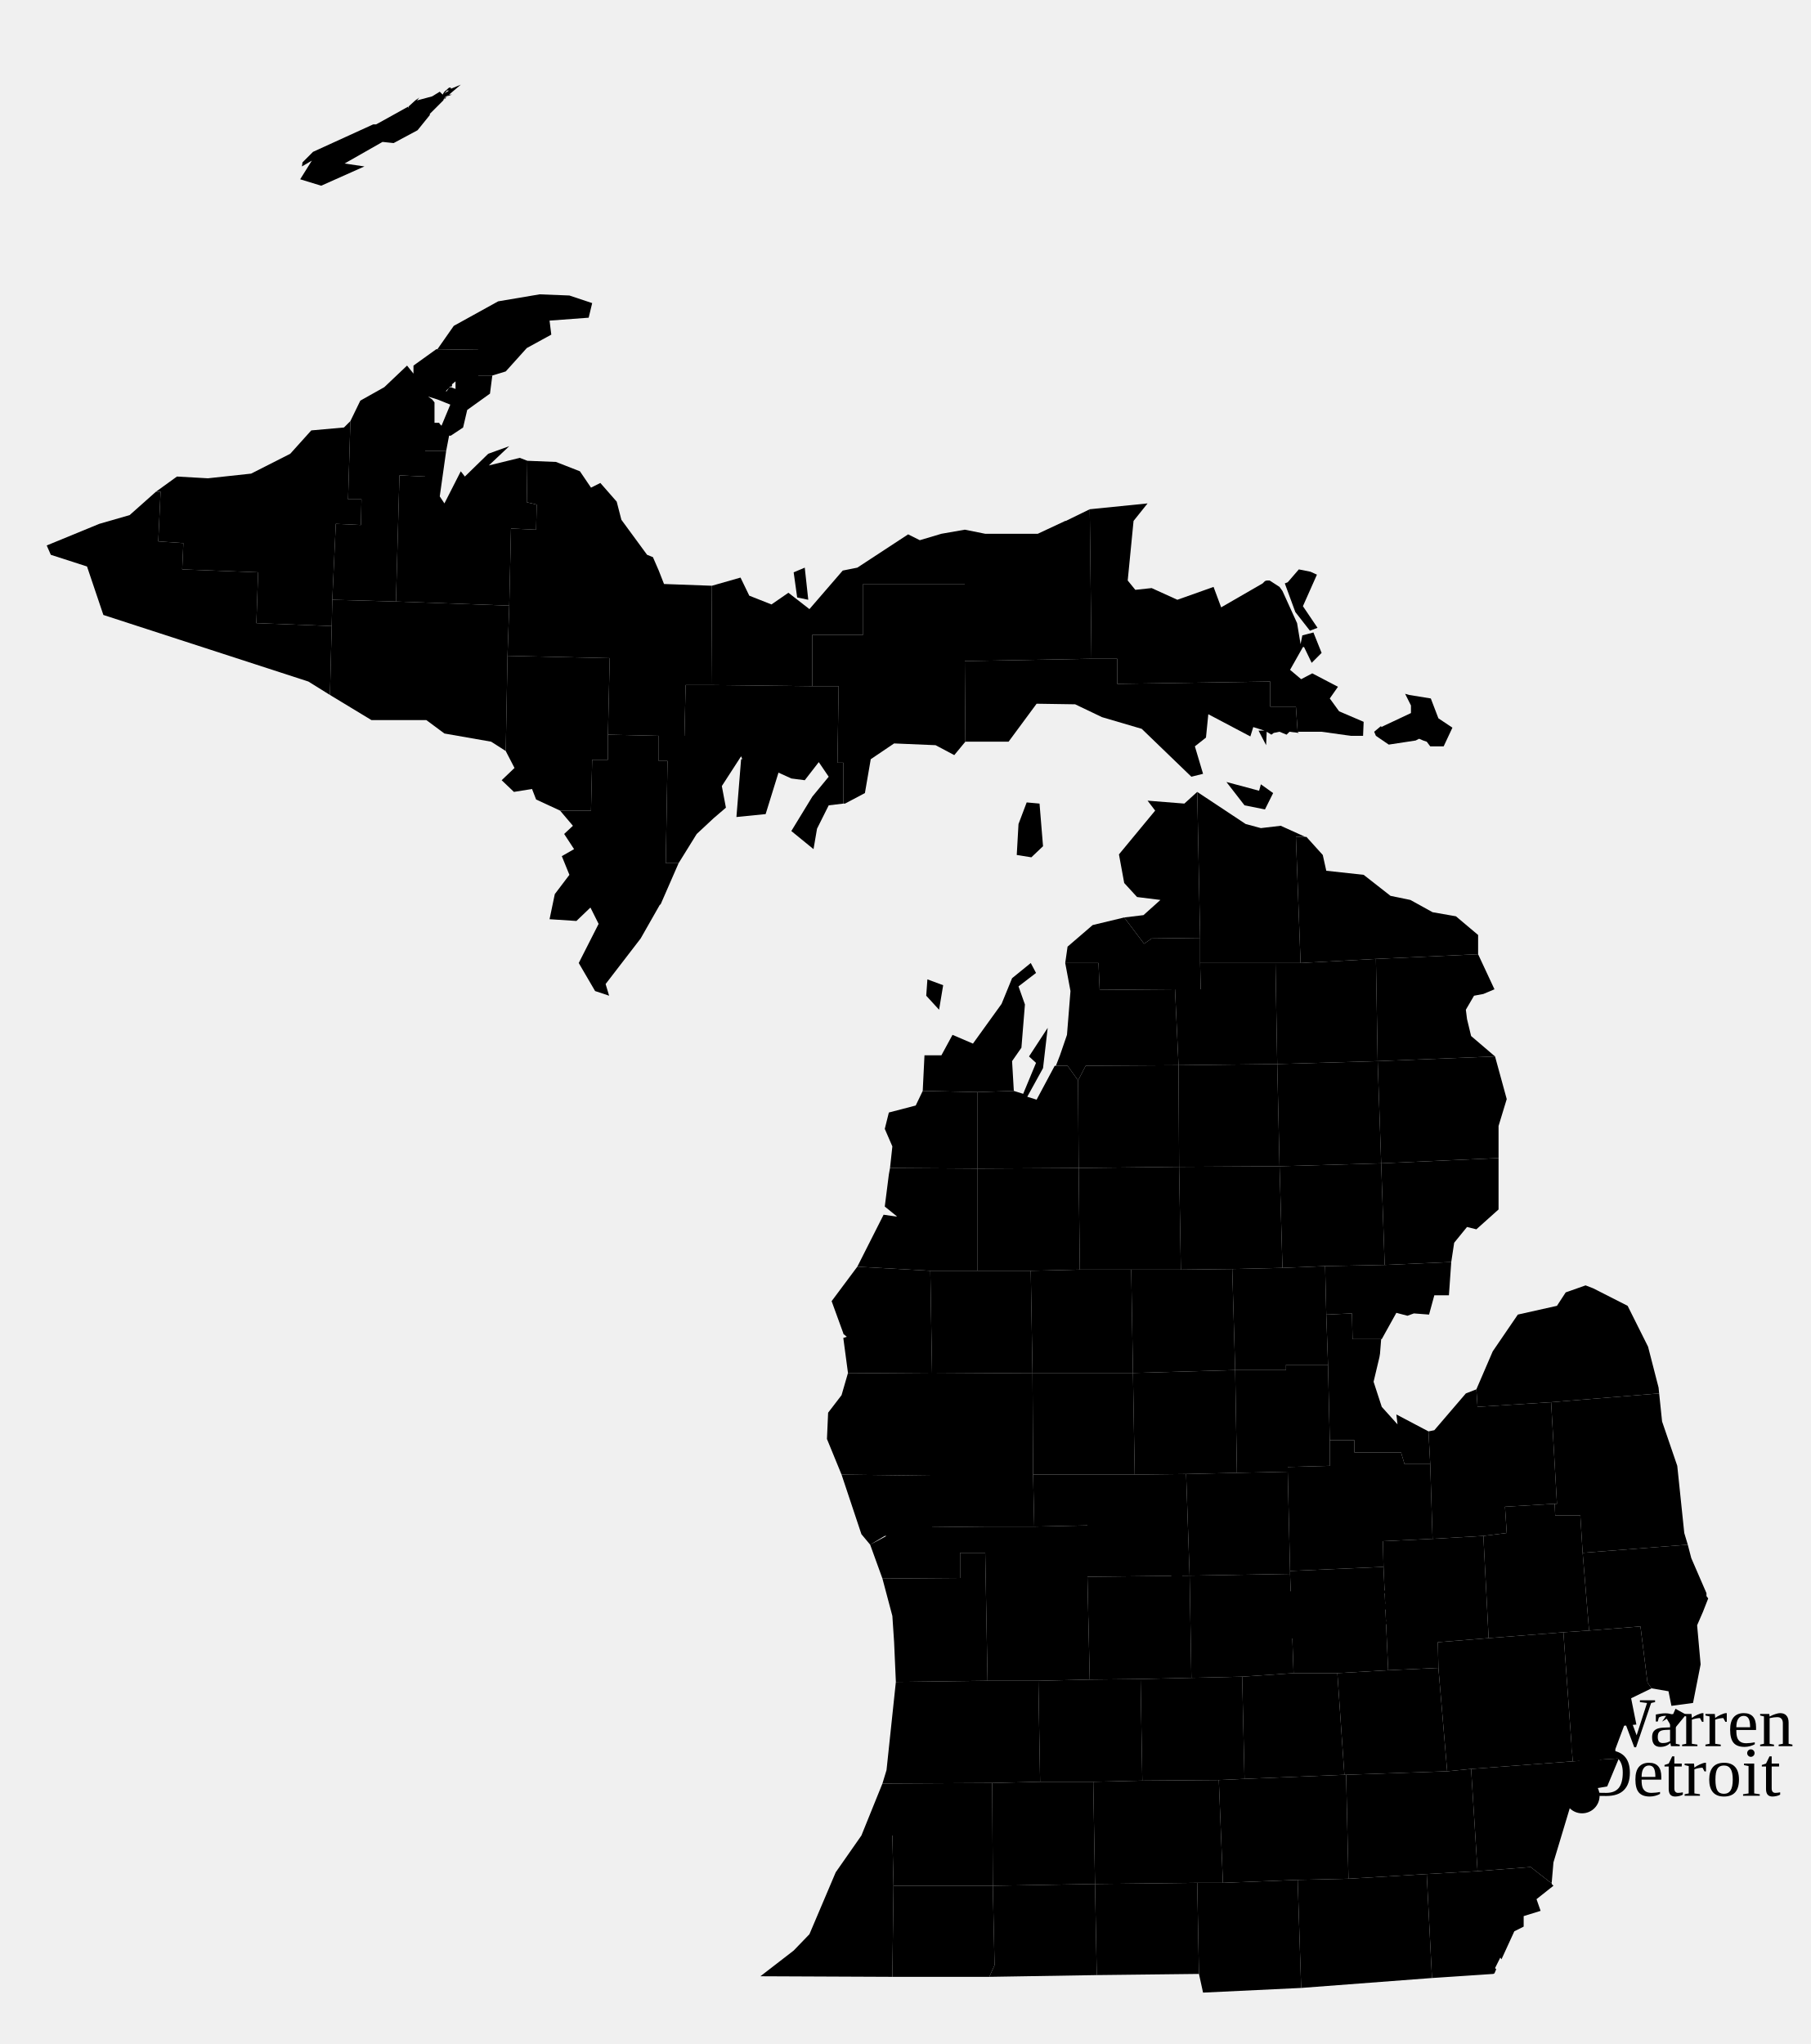
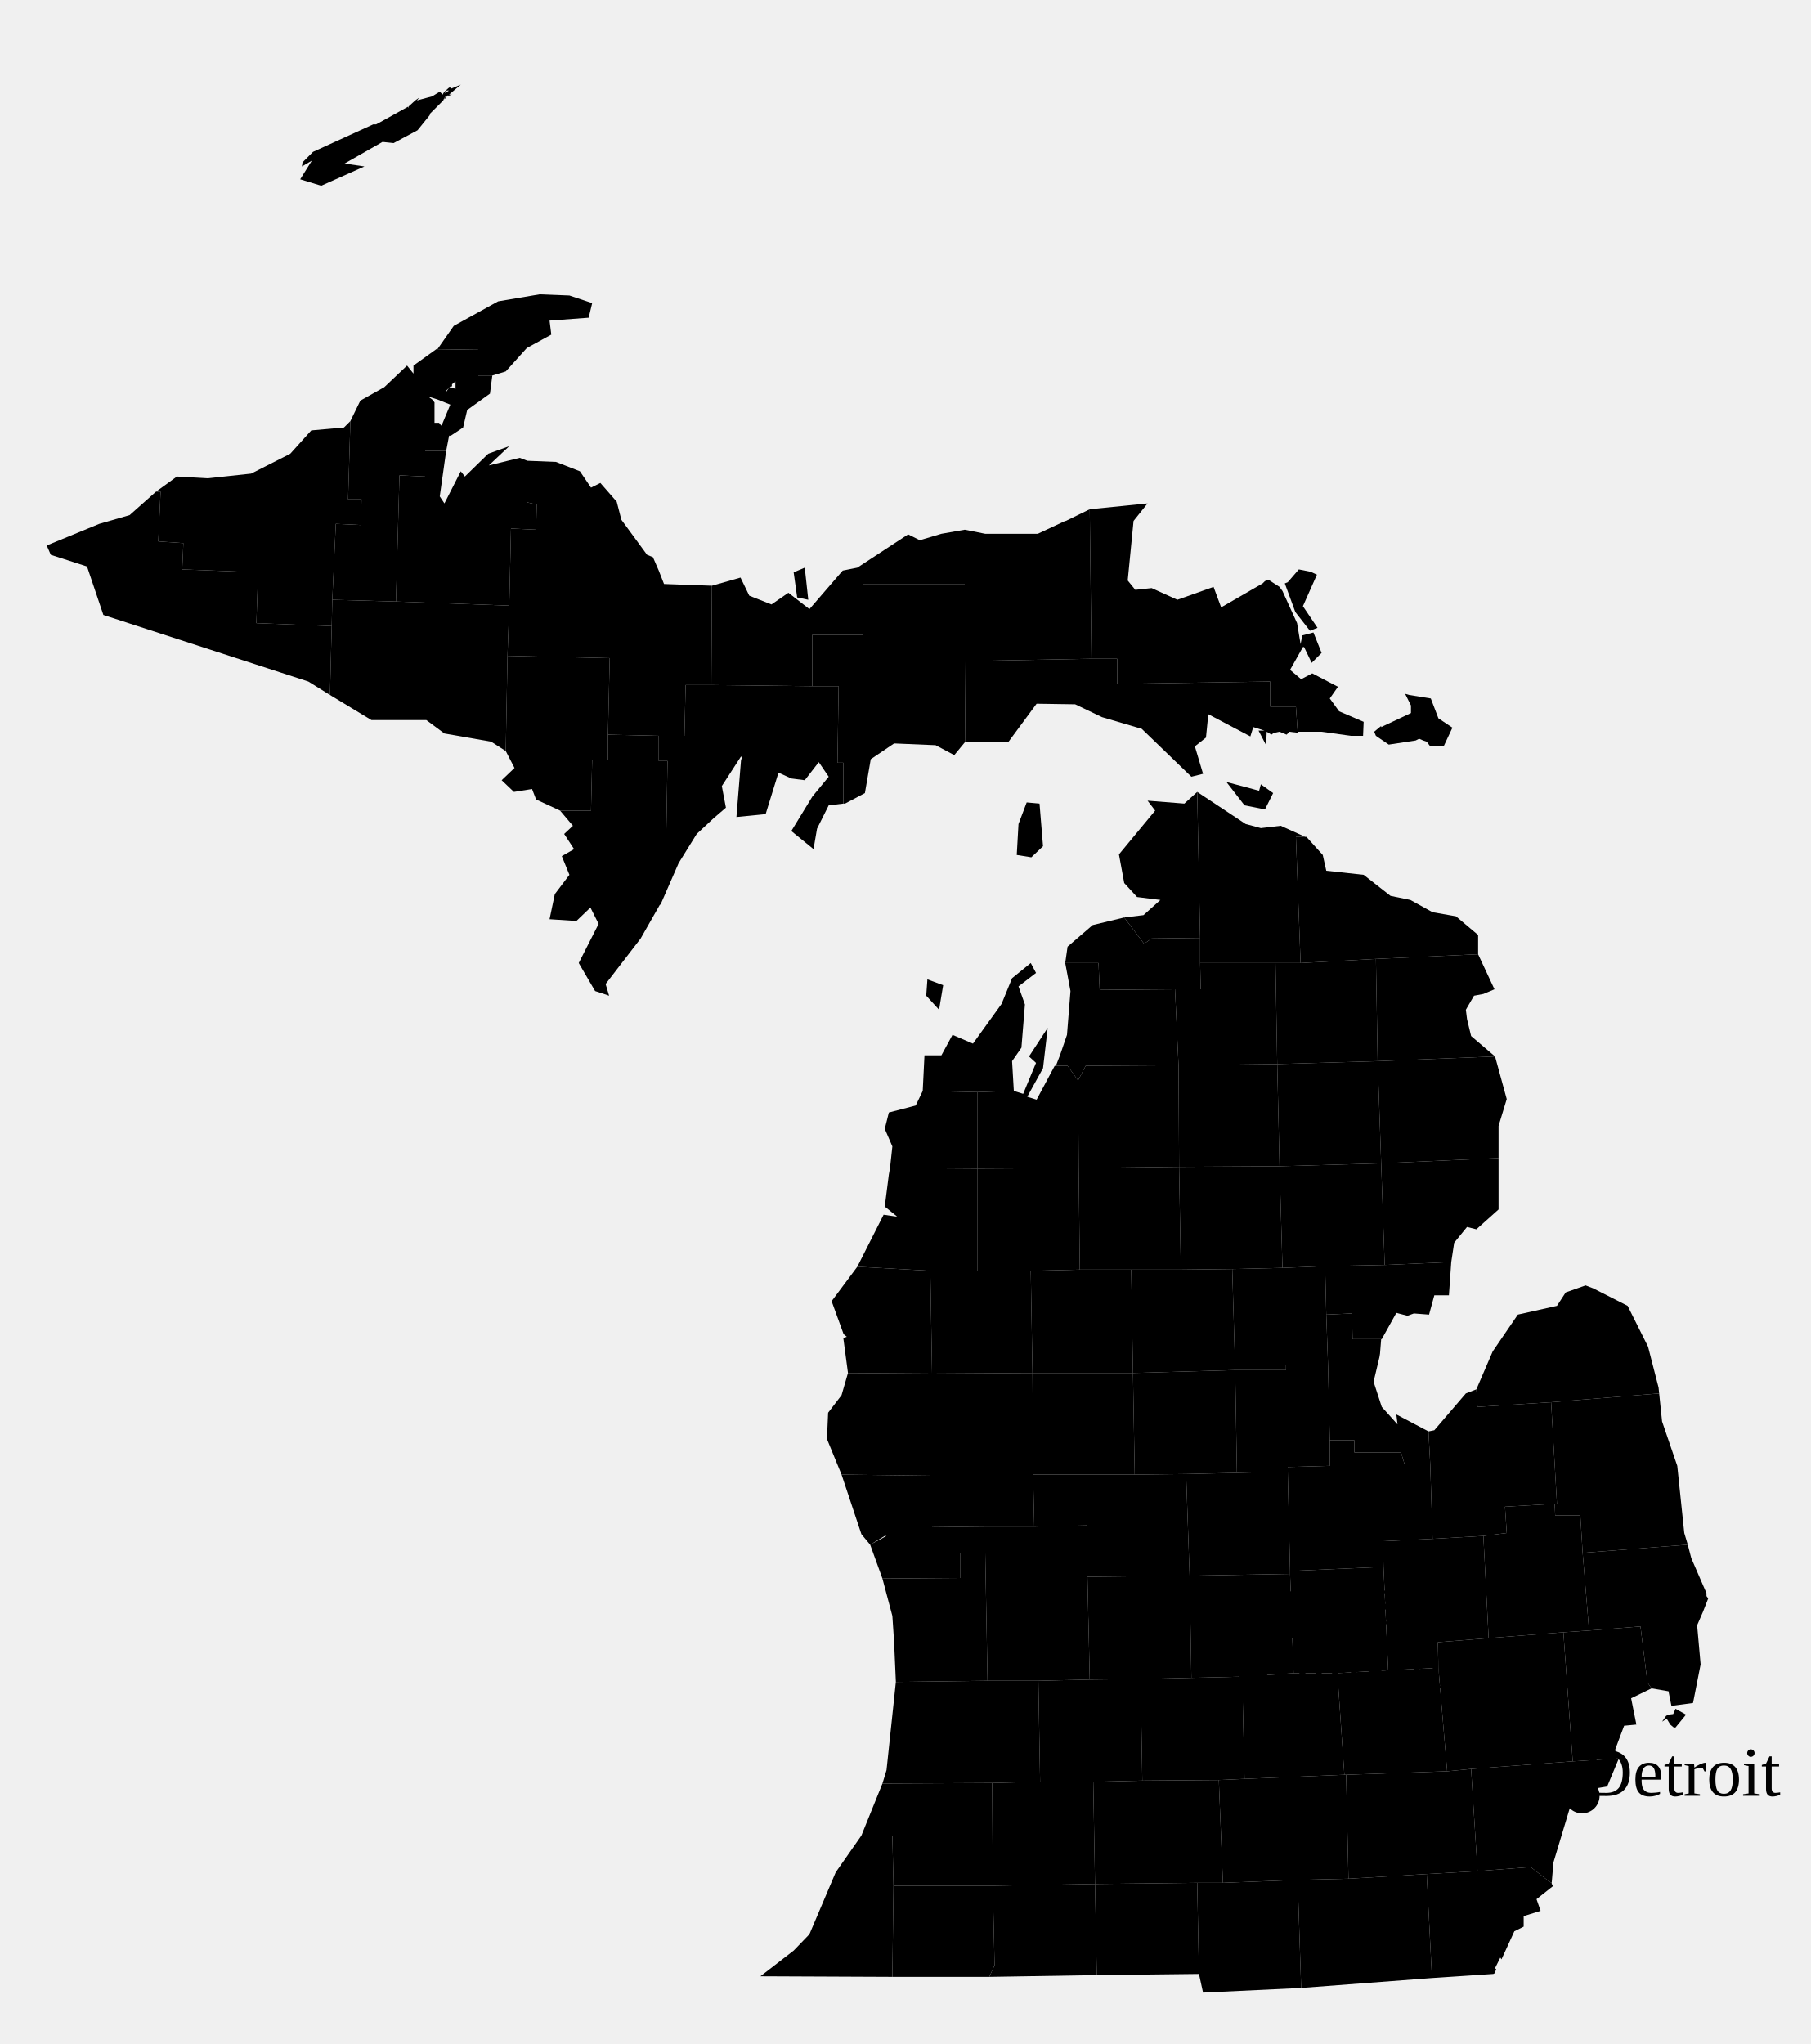
<svg xmlns="http://www.w3.org/2000/svg" version="1.1" width="310" height="350" viewBox="0 0 310 350">
  <defs>
    <pattern id="pattern-no-results" width="50" height="50" patternUnits="userSpaceOnUse">
      <rect width="50" height="50" fill="#ddd" />
      <path d="M-5,5L5,-5M-5,55L55,-5M45,55L55,45" stroke-width="10" stroke="#ffffff" />
    </pattern>
  </defs>
  <g class="counties" transform="scale(0.1)">
    <path data-fips-int="26001" data-name="Alcona County" d="M2560,1809l20,73 -14,46 0,55 -201,9 -6,-175Z" />
    <path data-fips-int="26005" data-name="Allegan County" d="M1691,2878l87,0 3,173 -82,2 -188,1 7,-23 16,-151Z" />
    <path data-fips-int="26009" data-name="Antrim County" d="M2012,1694l6,130 -159,1 -13,25 -18,-25 -20,0 7,-18 12,-35 6,-75 -9,-48 57,0 2,46Z" />
    <path data-fips-int="26013" data-name="Baraga County" d="M872,764l-35,33 53,-13 13,5 -1,71 17,4 -1,43 -43,-2 -3,132 -194,-7 6,-216 44,2 0,-44 36,0 -11,78 8,12 28,-55 7,9 40,-39Z" />
    <path data-fips-int="26015" data-name="Barry County" d="M1956,3049l-84,2 -91,0 -3,-173 88,-2 87,-1Z" />
    <path data-fips-int="26017" data-name="Bay County" d="M2365,2293l-2,25 -1,6 -10,42 14,43 27,30 -2,-17 55,29 3,56 -44,0 -6,-20 -80,0 0,-21 -42,0 -3,-129 -3,-86 44,-2 1,44Z" />
    <path data-fips-int="26019" data-name="Benzie County" d="M1674,1870l0,131 -150,-1 4,-37 -13,-30 7,-28 46,-12 12,-25Z" />
    <path data-fips-int="26021" data-name="Berrien County" d="M1530,3229l-2,156 -226,-1 57,-44 27,-28 45,-106 44,-63 53,0Z" />
    <path data-fips-int="26023" data-name="Branch County" d="M2050,3224l3,156 -175,2 -3,-156Z" />
    <path data-fips-int="26027" data-name="Cass County" d="M1700,3229l3,136 -9,20 -166,0 2,-156Z" />
    <path data-fips-int="26031" data-name="Cheboygan County" d="M2159,1418l34,-4 42,19 -16,0 8,216 -43,0 -129,0 0,-43 -5,-250 83,55Z" />
    <path data-fips-int="26035" data-name="Clare County" d="M2022,2174l88,-1 5,173 -175,5 -3,-177Z" />
    <path data-fips-int="26037" data-name="Clinton County" d="M2209,2695l6,170 -88,6 -87,2 -3,-175Z" />
    <path data-fips-int="26039" data-name="Crawford County" d="M2187,1822l4,175 -172,1 -1,-174Z" />
    <path data-fips-int="26043" data-name="Dickinson County" d="M1041,1258l0,43 -27,0 -2,87 -53,0 -41,-19 -7,-18 -31,5 -21,-20 22,-21 -15,-29 3,-163 175,4Z" />
    <path data-fips-int="26045" data-name="Eaton County" d="M2040,2873l87,-2 4,175 -44,2 -131,1 -3,-174Z" />
    <path data-fips-int="26049" data-name="Genesee County" d="M2540,2630l9,175 -87,7 1,44 -86,4 -8,-177 -1,-44 85,-4Z" />
    <path data-fips-int="26051" data-name="Gladwin County" d="M2269,2168l2,83 3,86 -72,0 0,9 -87,0 -5,-173 86,-2Z" />
    <path data-fips-int="26053" data-name="Gogebic County" d="M568,1072l-3,118 -37,-23 -351,-114 -28,-83 -62,-20 -7,-16 90,-37 52,-15 45,-40 8,0 -4,85 43,3 -2,45 130,5 -3,87Z" />
    <path data-fips-int="26057" data-name="Gratiot County" d="M2118,2522l87,-2 4,170 0,5 -172,3 -6,-174Z" />
    <path data-fips-int="26059" data-name="Hillsdale County" d="M2222,3219l6,185 -168,8 -7,-32 -3,-156 44,0Z" />
    <path data-fips-int="26065" data-name="Ingham County" d="M2290,2865l12,174 -171,7 -4,-175 88,-6Z" />
    <path data-fips-int="26067" data-name="Ionia County" d="M2037,2698l3,175 -87,2 -87,1 -4,-176Z" />
    <path data-fips-int="26069" data-name="Iosco County" d="M2566,1983l0,88 -38,34 -16,-4 -22,27 -5,33 -114,5 -6,-174Z" />
    <path data-fips-int="26071" data-name="Iron County" d="M678,1030l194,7 -3,86 -3,163 -25,-16 -80,-14 -31,-23 -94,0 -71,-43 3,-118 1,-45Z" />
    <path data-fips-int="26073" data-name="Isabella County" d="M2118,2522l-87,2 -88,1 -3,-174 175,-5Z" />
    <path data-fips-int="26075" data-name="Jackson County" d="M2302,3039l3,0 4,178 -87,2 -128,5 -7,-176 44,-2Z" />
    <path data-fips-int="26077" data-name="Kalamazoo County" d="M1872,3051l3,175 -175,3 -1,-176 82,-2Z" />
    <path data-fips-int="26079" data-name="Kalkaska County" d="M2018,1824l1,174 -172,2 -1,-150 13,-25Z" />
    <path data-fips-int="26081" data-name="Kent County" d="M1862,2700l4,176 -88,2 -87,0 -4,-219 0,-45 84,0 91,-2Z" />
    <path data-fips-int="26085" data-name="Lake County" d="M1594,2176l80,0 91,0 3,175 -172,1 -3,-176Z" />
    <path data-fips-int="26087" data-name="Lapeer County" d="M2710,2659l11,133 -44,3 -128,10 -9,-175 40,-5 -3,-45 85,-5 1,20 43,0Z" />
    <path data-fips-int="26091" data-name="Lenawee County" d="M2452,3387l-224,17 -6,-185 87,-2 134,-8Z" />
    <path data-fips-int="26093" data-name="Livingston County" d="M2463,2856l15,177 -173,6 -3,0 -12,-174 87,-5Z" />
    <path data-fips-int="26095" data-name="Luce County" d="M1866,872l3,256 -217,4 0,-132 0,-93 35,7 90,0 47,-22 1,0Z" />
    <path data-fips-int="26099" data-name="Macomb County" d="M2821,2881l7,10 -35,17 9,45 -21,2 -15,40 0,3 0,1 6,12 -79,5 -16,-221 44,-3 88,-7Z" />
    <path data-fips-int="26101" data-name="Manistee County" d="M1522,2011l2,-11 150,1 0,175 -80,0 -1,0 -125,-7 45,-89 21,3 2,0 -21,-17Z" />
    <path data-fips-int="26105" data-name="Mason County" d="M1444,2283l-20,-55 44,-59 125,7 3,176 -144,-1 -8,-60 6,-2 -6,-5Z" />
    <path data-fips-int="26107" data-name="Mecosta County" d="M1940,2351l3,174 -174,0 -1,-174Z" />
    <path data-fips-int="26109" data-name="Menominee County" d="M1128,1260l0,43 15,0 -3,175 22,0 -31,71 -1,0 -33,58 -60,78 6,20 -24,-8 -28,-48 34,-67 -14,-28 -24,23 -46,-3 9,-43 25,-33 -13,-32 21,-12 -17,-26 15,-14 -22,-26 53,0 2,-87 27,0 0,-43Z" />
    <path data-fips-int="26111" data-name="Midland County" d="M2274,2337l3,129 0,44 -72,2 0,8 -87,2 -3,-176 87,0 0,-9Z" />
    <path data-fips-int="26113" data-name="Missaukee County" d="M2019,1998l3,176 -85,0 -88,0 -2,-174Z" />
    <path data-fips-int="26117" data-name="Montcalm County" d="M1943,2525l88,-1 6,174 -175,2 0,-88 -91,2 -2,-89Z" />
    <path data-fips-int="26119" data-name="Montmorency County" d="M2359,1817l-172,5 -3,-173 43,0 129,-7Z" />
    <path data-fips-int="26121" data-name="Muskegon County" d="M1596,2527l0,88 91,-1 0,45 -43,0 0,43 -133,1 -21,-58 28,-15 -3,0 -25,15 -15,-18 -34,-102Z" />
    <path data-fips-int="26123" data-name="Newaygo County" d="M1768,2351l1,174 2,89 -84,0 -91,1 0,-88 0,-175Z" />
    <path data-fips-int="26125" data-name="Oakland County" d="M2693,3016l-174,13 -41,4 -15,-177 -1,-44 87,-7 128,-10Z" />
    <path data-fips-int="26127" data-name="Oceana County" d="M1596,2352l0,175 -155,-2 -25,-61 2,-45 23,-30 11,-38Z" />
    <path data-fips-int="26129" data-name="Ogemaw County" d="M2365,1992l6,174 -102,2 -73,3 -5,-174Z" />
    <path data-fips-int="26131" data-name="Ontonagon County" d="M569,1027l-1,45 -129,-5 3,-87 -130,-5 2,-45 -43,-3 4,-85 -8,0 36,-26 53,3 74,-8 67,-34 36,-40 56,-5 11,-11 -4,134 23,0 -1,44 -43,-2Z" />
    <path data-fips-int="26133" data-name="Osceola County" d="M1849,2174l88,0 3,177 -172,0 -3,-175Z" />
    <path data-fips-int="26135" data-name="Oscoda County" d="M2365,1992l-174,5 -4,-175 172,-5Z" />
    <path data-fips-int="26137" data-name="Otsego County" d="M2184,1649l3,173 -169,2 -6,-130 44,0 -1,-45Z" />
    <path data-fips-int="26139" data-name="Ottawa County" d="M1687,2659l4,219 -157,2 -3,-68 -3,-45 -17,-64 133,-1 0,-43Z" />
    <path data-fips-int="26141" data-name="Presque Isle County" d="M2493,1569l3,-2 -3,2 38,32 0,33 -175,8 -129,7 -8,-216 16,0 2,0 28,31 6,27 64,7 46,36 34,7 38,21Z" />
    <path data-fips-int="26143" data-name="Roscommon County" d="M2191,1997l5,174 -86,2 -88,1 -3,-176Z" />
    <path data-fips-int="26145" data-name="Saginaw County" d="M2449,2507l4,128 -85,4 1,44 -160,7 -4,-170 0,-8 72,-2 0,-44 42,0 0,21 80,0 6,20Z" />
    <path data-fips-int="26149" data-name="Saint Joseph County" d="M1875,3226l3,156 -184,3 9,-20 -3,-136Z" />
    <path data-fips-int="26151" data-name="Sanilac County" d="M2841,2386l5,48 26,76 12,115 6,20 -180,14 -4,-64 -43,0 -1,-20 4,0 -10,-174Z" />
    <path data-fips-int="26153" data-name="Schoolcraft County" d="M1652,1000l0,132 1,138 -19,23 -32,-17 -71,-3 -40,27 -10,58 -34,18 -3,0 0,-70 -10,0 2,-131 -45,0 0,-88 87,0 0,-87Z" />
    <path data-fips-int="26155" data-name="Shiawassee County" d="M2369,2683l8,177 -87,5 -75,0 -6,-170 0,-5Z" />
    <path data-fips-int="26157" data-name="Tuscola County" d="M2510,2386l18,-7 2,30 126,-8 10,174 -4,0 -85,5 3,45 -40,5 -87,5 -4,-128 -3,-56 10,-2Z" />
    <path data-fips-int="26159" data-name="Van Buren County" d="M1699,3053l1,176 -170,0 -2,-86 -53,0 36,-89Z" />
    <path data-fips-int="26161" data-name="Washtenaw County" d="M2530,3204l-87,5 -134,8 -4,-178 173,-6 41,-4Z" />
    <path data-fips-int="26165" data-name="Wexford County" d="M1847,2000l2,174 -84,2 -91,0 0,-175Z" />
    <path data-fips-int="26003" data-name="Alger County" d="M1378,972l6,55 -19,-4 -6,-43ZM1652,1000l-174,0 0,87 -87,0 0,88 -173,-2 1,-170 49,-14 15,31 38,15 29,-20 36,28 57,-66 25,-5 87,-57 20,10 37,-11 40,-7Z" />
    <path data-fips-int="26007" data-name="Alpena County" d="M2531,1634l28,60 -3,1 3,-1 -19,8 -16,3 -14,24 2,16 7,29 41,35 -201,8 -3,-175Z" />
    <path data-fips-int="26011" data-name="Arenac County" d="M2485,2161l-4,57 -25,0 -9,33 -26,-2 -11,4 -19,-5 -25,45 -1,0 -49,0 -1,-44 -44,2 -2,-83 102,-2Z" />
    <path data-fips-int="26029" data-name="Charlevoix County" d="M1925,1571l34,45 13,-9 83,-1 0,43 1,45 -44,0 -129,1 -2,-46 -57,0 4,-28 43,-37ZM1780,1376l6,73 -20,19 -25,-4 3,-53 14,-37Z" />
    <path data-fips-int="26033" data-name="Chippewa County" d="M2455,1278l-5,0 -1,0 -6,-8 -6,-2 -7,-3 -6,3 -46,7 -22,-15 -3,-7 12,-10 1,-2 -1,2 0,2 51,-24 0,-13 -10,-20 7,2 37,6 13,34 24,16 -15,32ZM2171,994l3,0 17,11 5,7 -3,-4 3,4 25,55 6,36 3,-15 19,-5 14,35 -17,17 -13,-27 -2,0 -22,39 19,16 19,-10 44,23 -14,20 16,22 42,18 -1,24 0,3 0,-3 -12,0 -7,0 -2,0 -50,-7 -35,0 -6,0 -3,-43 -44,0 0,-43 -262,4 0,-43 -44,0 -3,-256 99,-10 -24,30 -10,102 13,16 28,-3 44,20 62,-22 13,35 71,-41 4,-4 3,-1ZM2244,979l11,5 -24,54 25,37 -13,5 -25,-32 -18,-49 5,-2 19,-22Z" />
    <path data-fips-int="26041" data-name="Delta County" d="M1218,1173l173,2 45,0 -2,131 10,0 0,70 -25,3 -20,40 -6,35 -38,-31 36,-59 28,-34 -17,-25 -24,31 -23,-3 -22,-10 -22,71 -50,5 8,-99 2,0 -2,-5 -33,51 7,37 -21,18 -29,27 -31,50 -22,0 3,-175 -15,0 0,-43 44,0 2,-87Z" />
    <path data-fips-int="26047" data-name="Emmet County" d="M1958,1567l29,-26 -40,-5 -22,-24 -9,-49 62,-75 -13,-17 63,5 22,-20 5,250 -83,1 -13,9 -34,-45Z" />
    <path data-fips-int="26055" data-name="Grand Traverse County" d="M1806,1825l2,0 20,0 18,25 1,150 -173,1 0,-131 62,-2 16,5 22,-53 -12,-11 32,-49 -8,69 -27,49 16,5Z" />
    <path data-fips-int="26061" data-name="Houghton County" d="M780,653l-6,5 1,0 -1,0 -2,0 2,0 0,3 -2,2 0,-2 -3,3 -5,5 0,2 5,-7 3,-1 8,3 1,3 -7,25 -25,-10 -16,-5 -15,0 -4,-2 -6,-3 0,-48 39,-28 2,0 70,1 0,44 24,0 -4,31 -39,28 -7,30 -21,14 -3,0 -5,26 -36,0 0,44 -44,-2 -6,216 -109,-3 6,-130 43,2 1,-44 -23,0 4,-134 17,-35 41,-23 39,-37 12,15 -1,33 6,3 19,2 7,5 4,5 0,35 8,0 1,2 3,3 3,3 9,9 1,3 -1,-3 -9,-9 -3,-3 25,-60 -1,-3Z" />
    <path data-fips-int="26063" data-name="Huron County" d="M2728,2206l59,30 35,70 18,70 1,10 -185,15 -126,8 -2,-30 28,-65 43,-63 67,-15 15,-23 34,-12Z" />
    <path data-fips-int="26083" data-name="Keweenaw County" d="M975,506l39,13 -6,25 -67,5 3,24 -42,23 -36,40 -23,7 -24,0 0,-44 -70,-1 28,-40 76,-42 71,-12ZM765,155l-1,2 -5,5 0,-2 2,0 -3,2 11,-7 3,-3 17,-7 -20,17 -5,3 -3,2 -2,5 2,-2 0,-3 3,0 0,-2 1,0 4,-3 5,0 3,-5 -3,5 -9,3 -1,2 -3,3 -2,2 -23,23 0,2 -21,26 -1,0 1,0 -41,22 -19,-2 -65,37 34,5 -74,33 -36,-11 20,-32 -17,10 1,-7 18,-18 103,-47 5,0 11,-6 45,-25 -1,1 0,2 -2,2 -4,3 4,-3 2,-2 1,-2 0,-1 11,-10 7,-5 -4,5 26,-7 13,-8 5,5 1,-2 2,-3 8,-7 3,0 2,0 -2,0 0,2 2,-2 -2,2 -3,3Z" />
    <path data-fips-int="26089" data-name="Leelanau County" d="M1608,1729l-22,-24 2,-28 27,10ZM1736,1868l-62,2 -94,-2 3,-61 29,0 19,-35 35,15 49,-68 18,-44 32,-26 9,17 -30,23 11,31 -6,74 -16,23Z" />
    <path data-fips-int="26097" data-name="Mackinac County" d="M2159,1343l21,15 -14,28 -35,-7 -31,-40 56,15ZM2222,1253l2,2 -16,-2 -5,5 -12,-5 -10,2 -4,3 -8,-5 -1,23 -13,-25 10,0 -19,-6 -5,16 -72,-38 -4,40 -19,15 14,47 -20,5 -28,-27 -57,-55 -68,-20 -46,-22 -66,-1 -48,65 -74,0 -1,-138 217,-4 44,0 0,43 262,-4 0,43 44,0Z" />
    <path data-fips-int="26103" data-name="Marquette County" d="M1108,950l10,4 10,23 9,23 82,3 -1,170 -44,0 -2,87 -44,0 -87,-2 3,-131 -175,-4 3,-86 3,-132 43,2 1,-43 -17,-4 1,-71 49,2 41,16 19,28 16,-8 28,32 8,31Z" />
    <path data-fips-int="26115" data-name="Monroe County" d="M2653,3222l4,2 0,2 3,3 -29,23 7,20 -29,9 0,18 -16,8 -22,48 -2,-3 -9,18 2,2 -3,7 -2,1 -105,7 -9,-178 87,-5 91,-7Z" />
    <path data-fips-int="26147" data-name="Saint Clair County" d="M2846,2948l7,-10 4,-2 8,-1 4,-9 18,10 -18,22 -3,0 -6,-5 -6,2 -2,1 -2,2 -3,2 -1,0 1,0 3,-2 2,-2 2,-1 6,-2 -6,-10ZM2828,2891l-7,-10 -12,-96 -88,7 -11,-133 180,-14 6,23 26,60 0,2 0,3 3,4 -9,23 -10,23 6,67 -13,66 -37,5 -5,-25Z" />
    <path data-fips-int="26163" data-name="Wayne County" d="M2772,3011l-20,48 -24,4 -40,33 -28,93 -3,35 -4,-2 -32,-25 -91,7 -11,-175 174,-13Z" />
    <path data-fips-int="26025" data-name="Calhoun County" d="M2087,3048l7,176 -44,0 -175,2 -3,-175 84,-2Z" />
  </g>
  <g class="cities">
    <circle r="3" cx="270.9" cy="307.5" />
    <text x="270.9" y="307.5">Detroit</text>
    <circle r="3" cx="173.3" cy="278.0" />
    <text x="173.3" y="278.0">Grand Rapids</text>
-     <circle r="3" cx="272.1" cy="299.0" />
-     <text x="272.1" y="299.0">Warren</text>
+     <circle r="3" cx="214.5" cy="289.0" />
+     <text x="214.5" y="289.0">Lansing</text>
  </g>
</svg>
